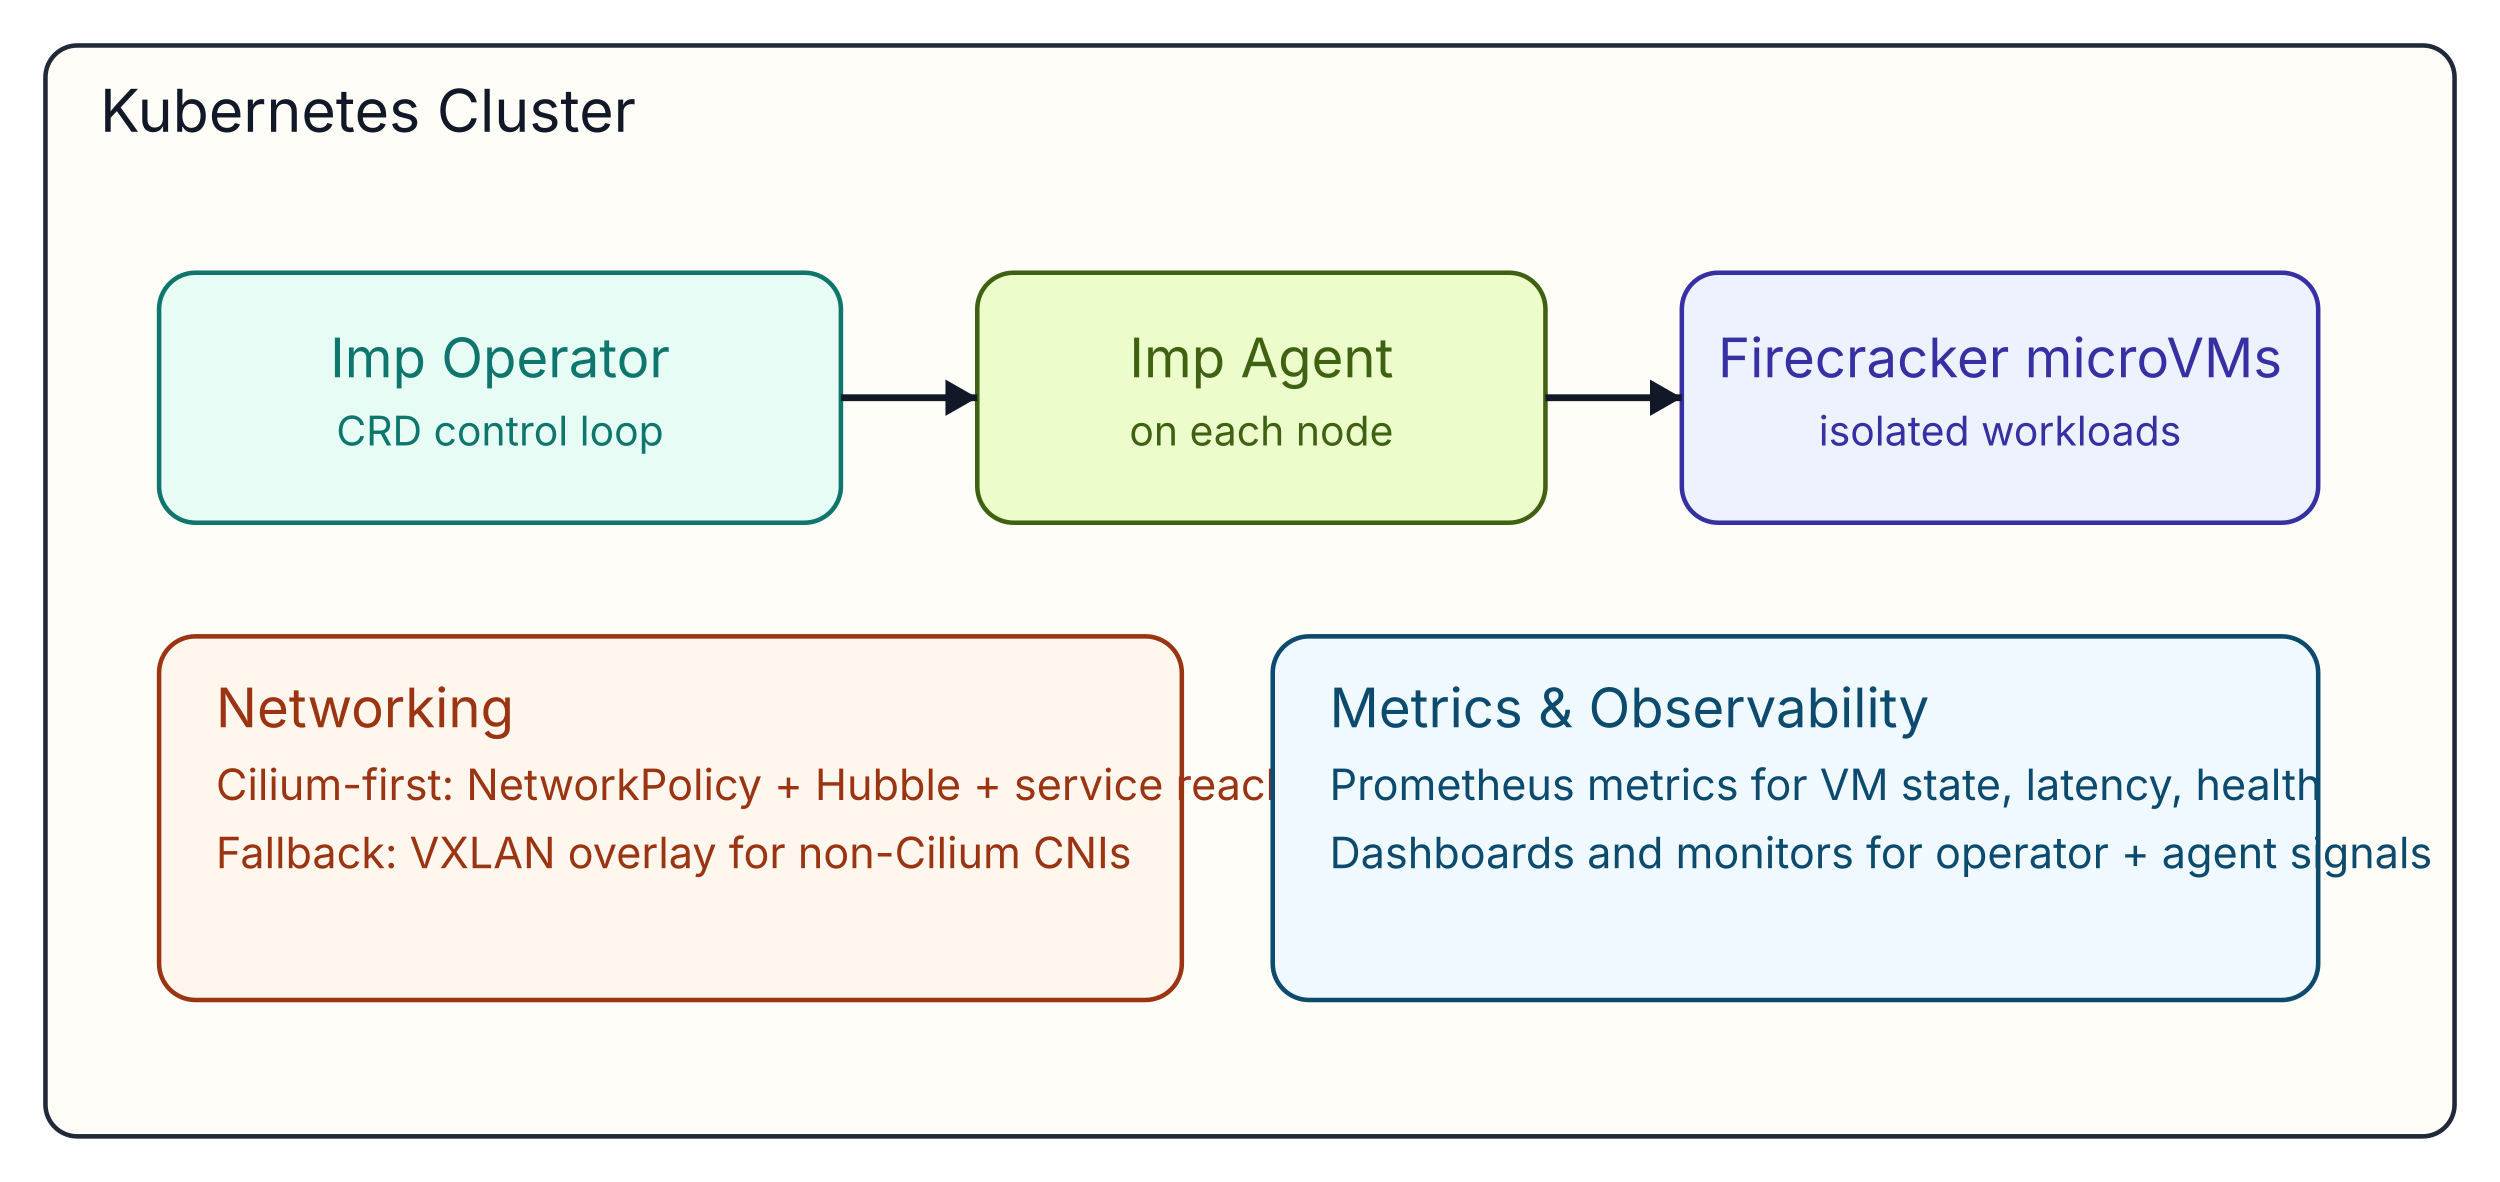
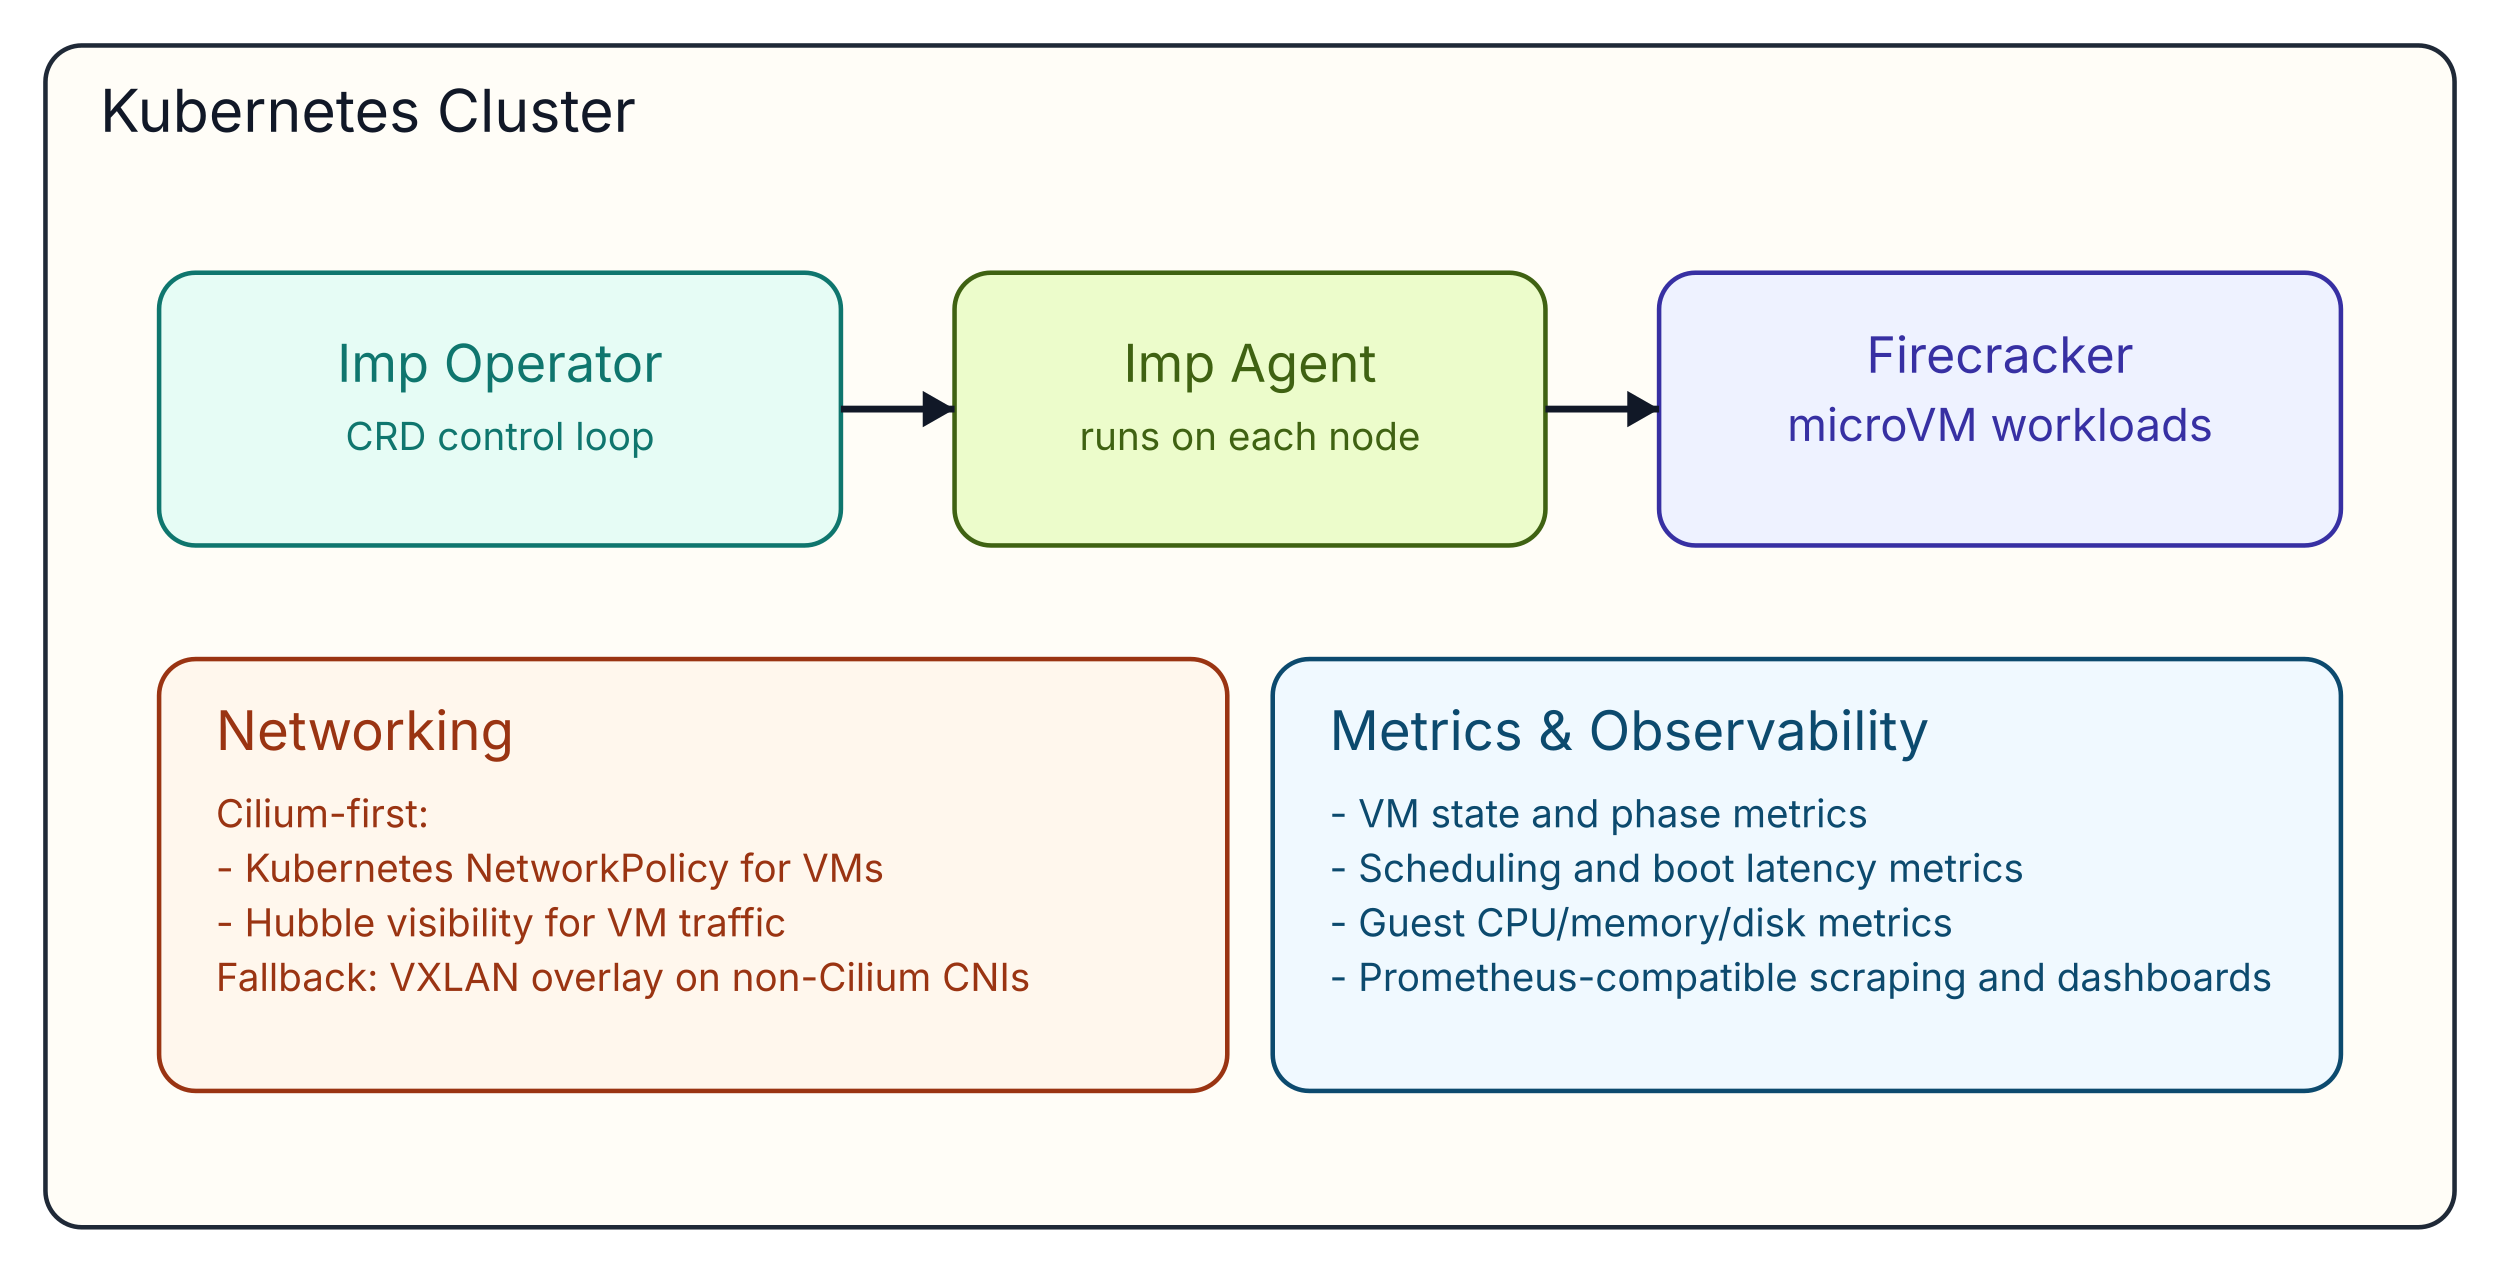
- <svg xmlns="http://www.w3.org/2000/svg" width="1100" height="520" viewBox="0 0 1100 520">
-   <rect x="20" y="20" width="1060" height="480" rx="14" fill="#fffdf7" stroke="#1f2937" stroke-width="2" />
-   <text x="44" y="58" font-size="26" font-family="Inter, 'Segoe UI', Arial, sans-serif" fill="#111827">Kubernetes Cluster</text>
-   <rect x="70" y="120" width="300" height="110" rx="16" fill="#e6fcf5" stroke="#0f766e" stroke-width="2" />
-   <text x="220" y="166" text-anchor="middle" font-size="24" font-family="Inter, 'Segoe UI', Arial, sans-serif" fill="#0f766e">Imp Operator</text>
-   <text x="220" y="196" text-anchor="middle" font-size="18" font-family="Inter, 'Segoe UI', Arial, sans-serif" fill="#0f766e">CRD control loop</text>
-   <rect x="430" y="120" width="250" height="110" rx="16" fill="#ecfccb" stroke="#3f6212" stroke-width="2" />
-   <text x="555" y="166" text-anchor="middle" font-size="24" font-family="Inter, 'Segoe UI', Arial, sans-serif" fill="#3f6212">Imp Agent</text>
-   <text x="555" y="196" text-anchor="middle" font-size="18" font-family="Inter, 'Segoe UI', Arial, sans-serif" fill="#3f6212">on each node</text>
-   <rect x="740" y="120" width="280" height="110" rx="16" fill="#eef2ff" stroke="#3730a3" stroke-width="2" />
-   <text x="880" y="166" text-anchor="middle" font-size="24" font-family="Inter, 'Segoe UI', Arial, sans-serif" fill="#3730a3">Firecracker microVMs</text>
-   <text x="880" y="196" text-anchor="middle" font-size="18" font-family="Inter, 'Segoe UI', Arial, sans-serif" fill="#3730a3">isolated workloads</text>
-   <line x1="370" y1="175" x2="430" y2="175" stroke="#111827" stroke-width="3" />
-   <polygon points="430,175 416,167 416,183" fill="#111827" />
-   <line x1="680" y1="175" x2="740" y2="175" stroke="#111827" stroke-width="3" />
-   <polygon points="740,175 726,167 726,183" fill="#111827" />
-   <rect x="70" y="280" width="450" height="160" rx="16" fill="#fff7ed" stroke="#9a3412" stroke-width="2" />
-   <text x="95" y="320" font-size="24" font-family="Inter, 'Segoe UI', Arial, sans-serif" fill="#9a3412">Networking</text>
-   <text x="95" y="352" font-size="19" font-family="Inter, 'Segoe UI', Arial, sans-serif" fill="#9a3412">Cilium-first: NetworkPolicy + Hubble + service reachability</text>
-   <text x="95" y="382" font-size="19" font-family="Inter, 'Segoe UI', Arial, sans-serif" fill="#9a3412">Fallback: VXLAN overlay for non-Cilium CNIs</text>
-   <rect x="560" y="280" width="460" height="160" rx="16" fill="#f0f9ff" stroke="#0c4a6e" stroke-width="2" />
-   <text x="585" y="320" font-size="24" font-family="Inter, 'Segoe UI', Arial, sans-serif" fill="#0c4a6e">Metrics &amp; Observability</text>
-   <text x="585" y="352" font-size="19" font-family="Inter, 'Segoe UI', Arial, sans-serif" fill="#0c4a6e">Prometheus metrics for VM state, latency, health</text>
-   <text x="585" y="382" font-size="19" font-family="Inter, 'Segoe UI', Arial, sans-serif" fill="#0c4a6e">Dashboards and monitors for operator + agent signals</text>
+ <svg xmlns="http://www.w3.org/2000/svg" width="1100" height="560" viewBox="0 0 1100 560">
+   <rect x="20" y="20" width="1060" height="520" rx="16" fill="#fffdf7" stroke="#1f2937" stroke-width="2" />
+   <text x="44" y="58" font-size="26" font-family="'Avenir Next', Inter, 'Segoe UI', Arial, sans-serif" fill="#111827">Kubernetes Cluster</text>
+   <rect x="70" y="120" width="300" height="120" rx="16" fill="#e6fcf5" stroke="#0f766e" stroke-width="2" />
+   <text x="220" y="168" text-anchor="middle" font-size="23" font-family="'Avenir Next', Inter, 'Segoe UI', Arial, sans-serif" fill="#0f766e">Imp Operator</text>
+   <text x="220" y="198" text-anchor="middle" font-size="17" font-family="'Avenir Next', Inter, 'Segoe UI', Arial, sans-serif" fill="#0f766e">CRD control loop</text>
+   <rect x="420" y="120" width="260" height="120" rx="16" fill="#ecfccb" stroke="#3f6212" stroke-width="2" />
+   <text x="550" y="168" text-anchor="middle" font-size="23" font-family="'Avenir Next', Inter, 'Segoe UI', Arial, sans-serif" fill="#3f6212">Imp Agent</text>
+   <text x="550" y="198" text-anchor="middle" font-size="17" font-family="'Avenir Next', Inter, 'Segoe UI', Arial, sans-serif" fill="#3f6212">runs on each node</text>
+   <rect x="730" y="120" width="300" height="120" rx="16" fill="#eef2ff" stroke="#3730a3" stroke-width="2" />
+   <text x="880" y="164" text-anchor="middle" font-size="22" font-family="'Avenir Next', Inter, 'Segoe UI', Arial, sans-serif" fill="#3730a3">Firecracker</text>
+   <text x="880" y="194" text-anchor="middle" font-size="20" font-family="'Avenir Next', Inter, 'Segoe UI', Arial, sans-serif" fill="#3730a3">microVM workloads</text>
+   <line x1="370" y1="180" x2="420" y2="180" stroke="#111827" stroke-width="3" />
+   <polygon points="420,180 406,172 406,188" fill="#111827" />
+   <line x1="680" y1="180" x2="730" y2="180" stroke="#111827" stroke-width="3" />
+   <polygon points="730,180 716,172 716,188" fill="#111827" />
+   <rect x="70" y="290" width="470" height="190" rx="16" fill="#fff7ed" stroke="#9a3412" stroke-width="2" />
+   <text x="95" y="330" font-size="24" font-family="'Avenir Next', Inter, 'Segoe UI', Arial, sans-serif" fill="#9a3412">Networking</text>
+   <text x="95" y="364" font-size="17" font-family="'Avenir Next', Inter, 'Segoe UI', Arial, sans-serif" fill="#9a3412">Cilium-first:</text>
+   <text x="95" y="388" font-size="17" font-family="'Avenir Next', Inter, 'Segoe UI', Arial, sans-serif" fill="#9a3412">- Kubernetes NetworkPolicy for VMs</text>
+   <text x="95" y="412" font-size="17" font-family="'Avenir Next', Inter, 'Segoe UI', Arial, sans-serif" fill="#9a3412">- Hubble visibility for VM traffic</text>
+   <text x="95" y="436" font-size="17" font-family="'Avenir Next', Inter, 'Segoe UI', Arial, sans-serif" fill="#9a3412">Fallback: VXLAN overlay on non-Cilium CNIs</text>
+   <rect x="560" y="290" width="470" height="190" rx="16" fill="#f0f9ff" stroke="#0c4a6e" stroke-width="2" />
+   <text x="585" y="330" font-size="24" font-family="'Avenir Next', Inter, 'Segoe UI', Arial, sans-serif" fill="#0c4a6e">Metrics &amp; Observability</text>
+   <text x="585" y="364" font-size="17" font-family="'Avenir Next', Inter, 'Segoe UI', Arial, sans-serif" fill="#0c4a6e">- VM state and phase metrics</text>
+   <text x="585" y="388" font-size="17" font-family="'Avenir Next', Inter, 'Segoe UI', Arial, sans-serif" fill="#0c4a6e">- Scheduling and boot latency metrics</text>
+   <text x="585" y="412" font-size="17" font-family="'Avenir Next', Inter, 'Segoe UI', Arial, sans-serif" fill="#0c4a6e">- Guest CPU/memory/disk metrics</text>
+   <text x="585" y="436" font-size="17" font-family="'Avenir Next', Inter, 'Segoe UI', Arial, sans-serif" fill="#0c4a6e">- Prometheus-compatible scraping and dashboards</text>
</svg>
